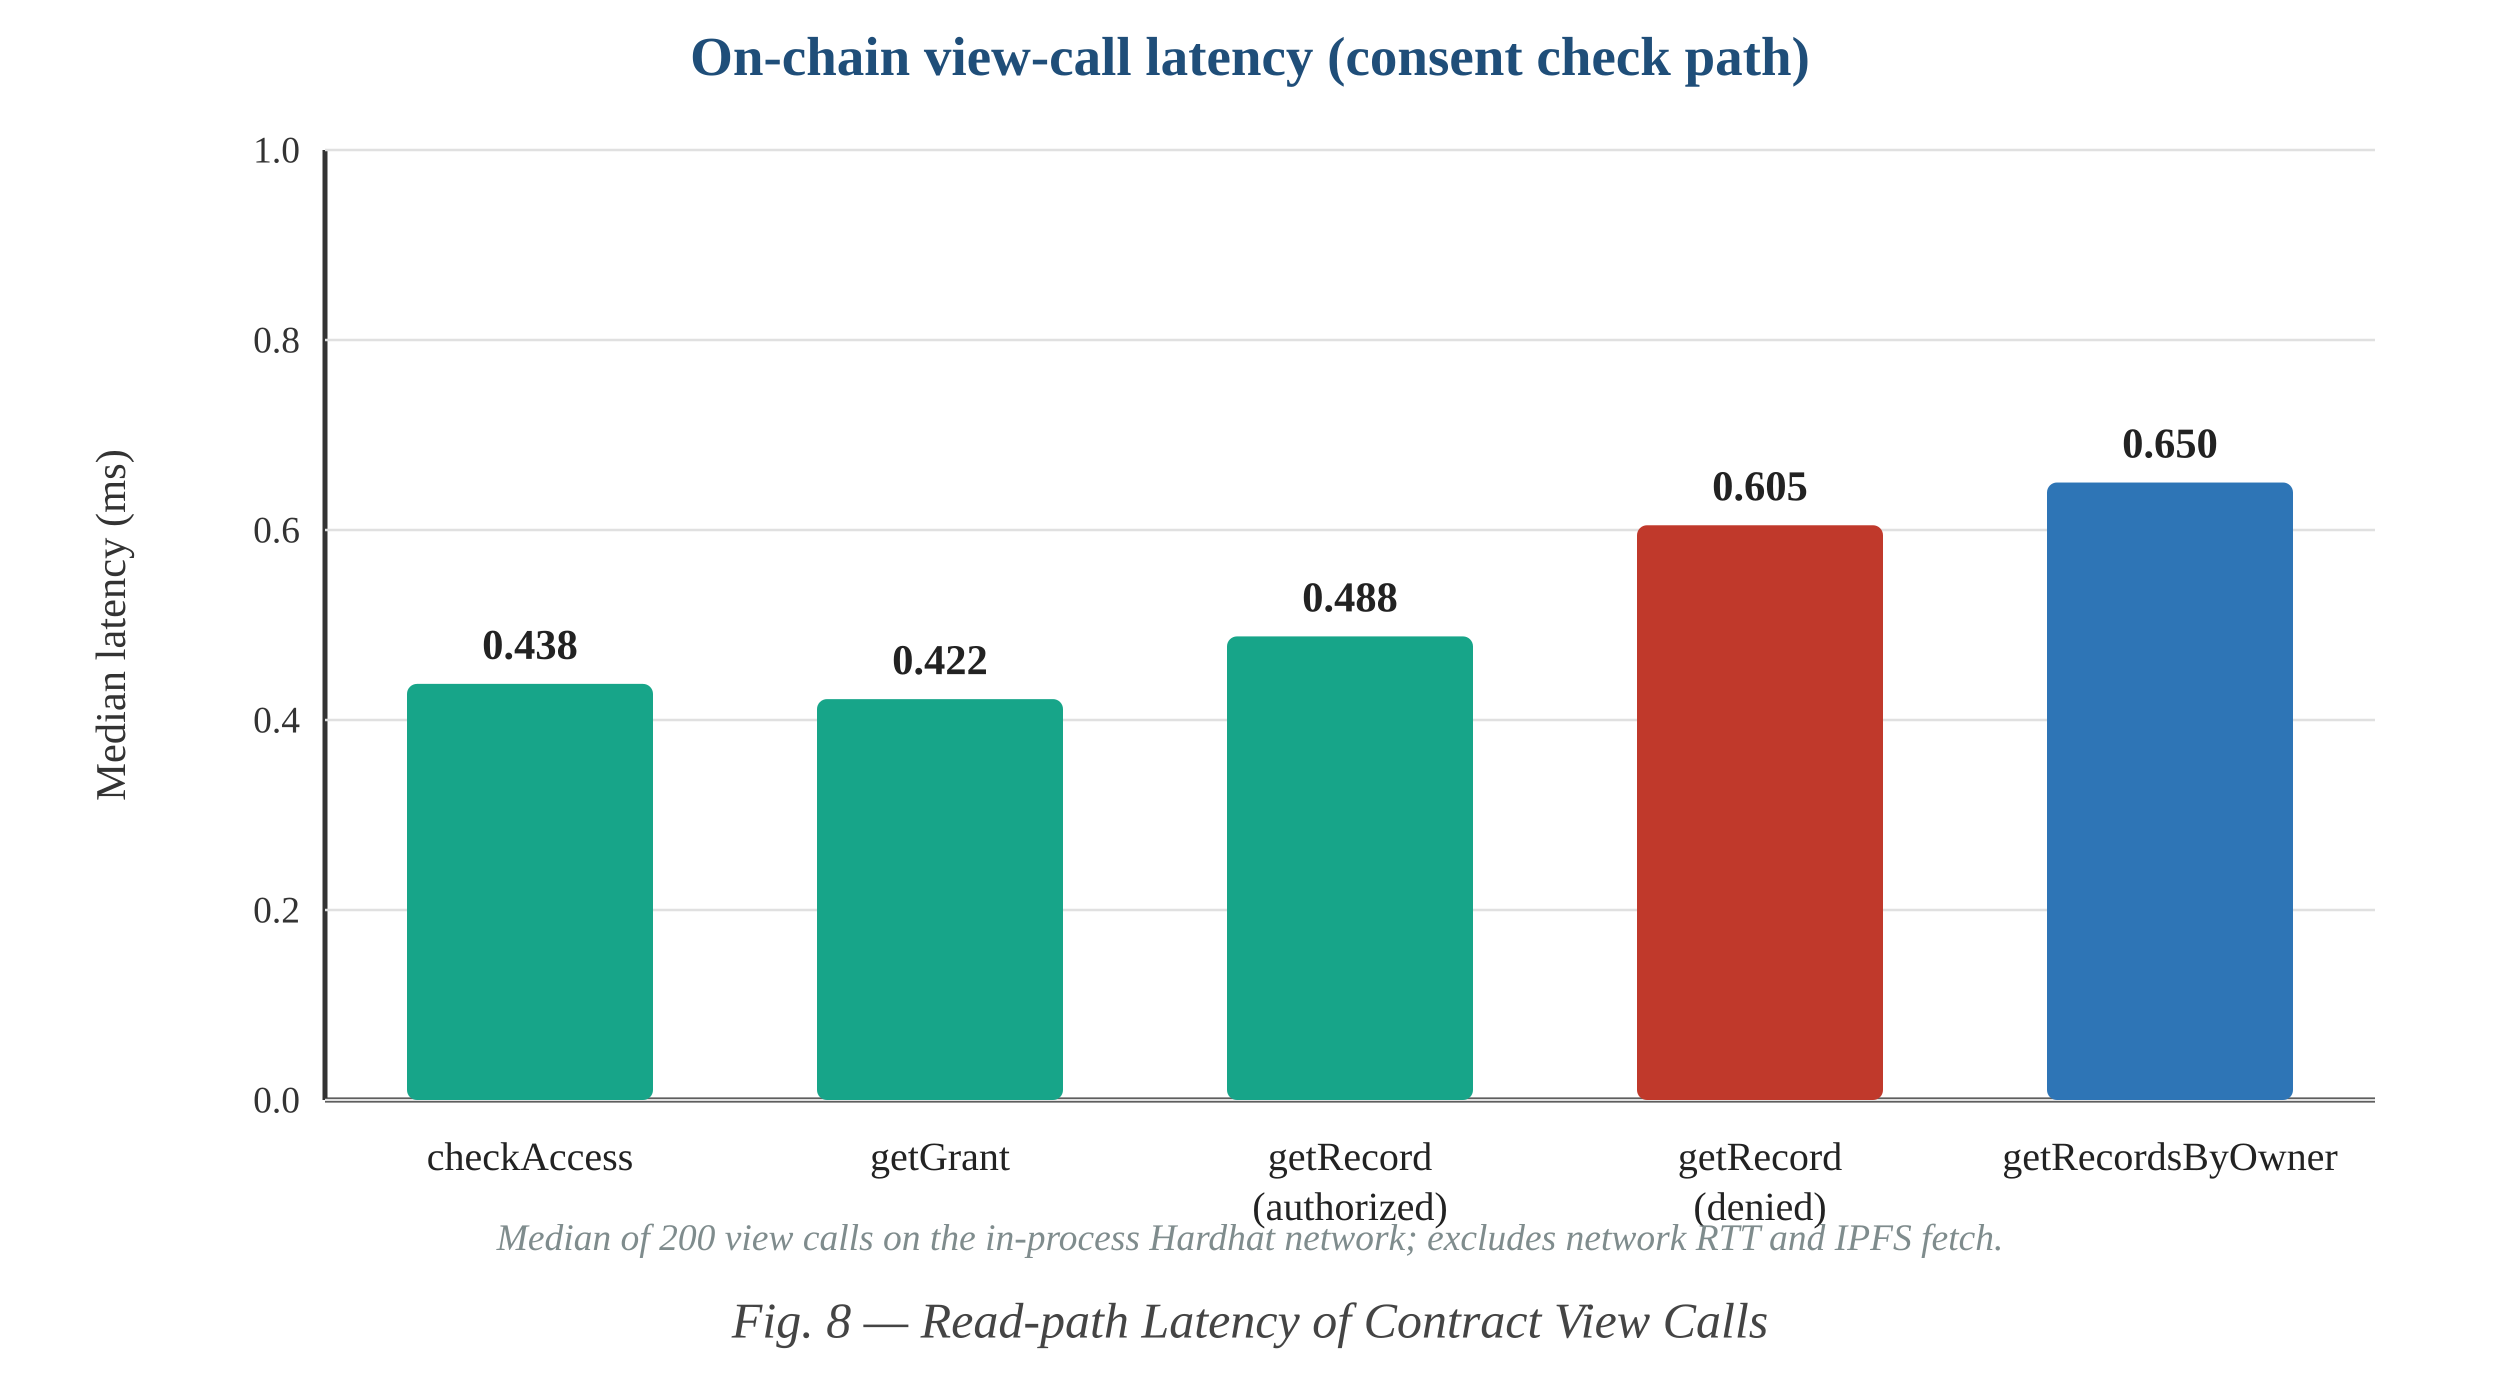
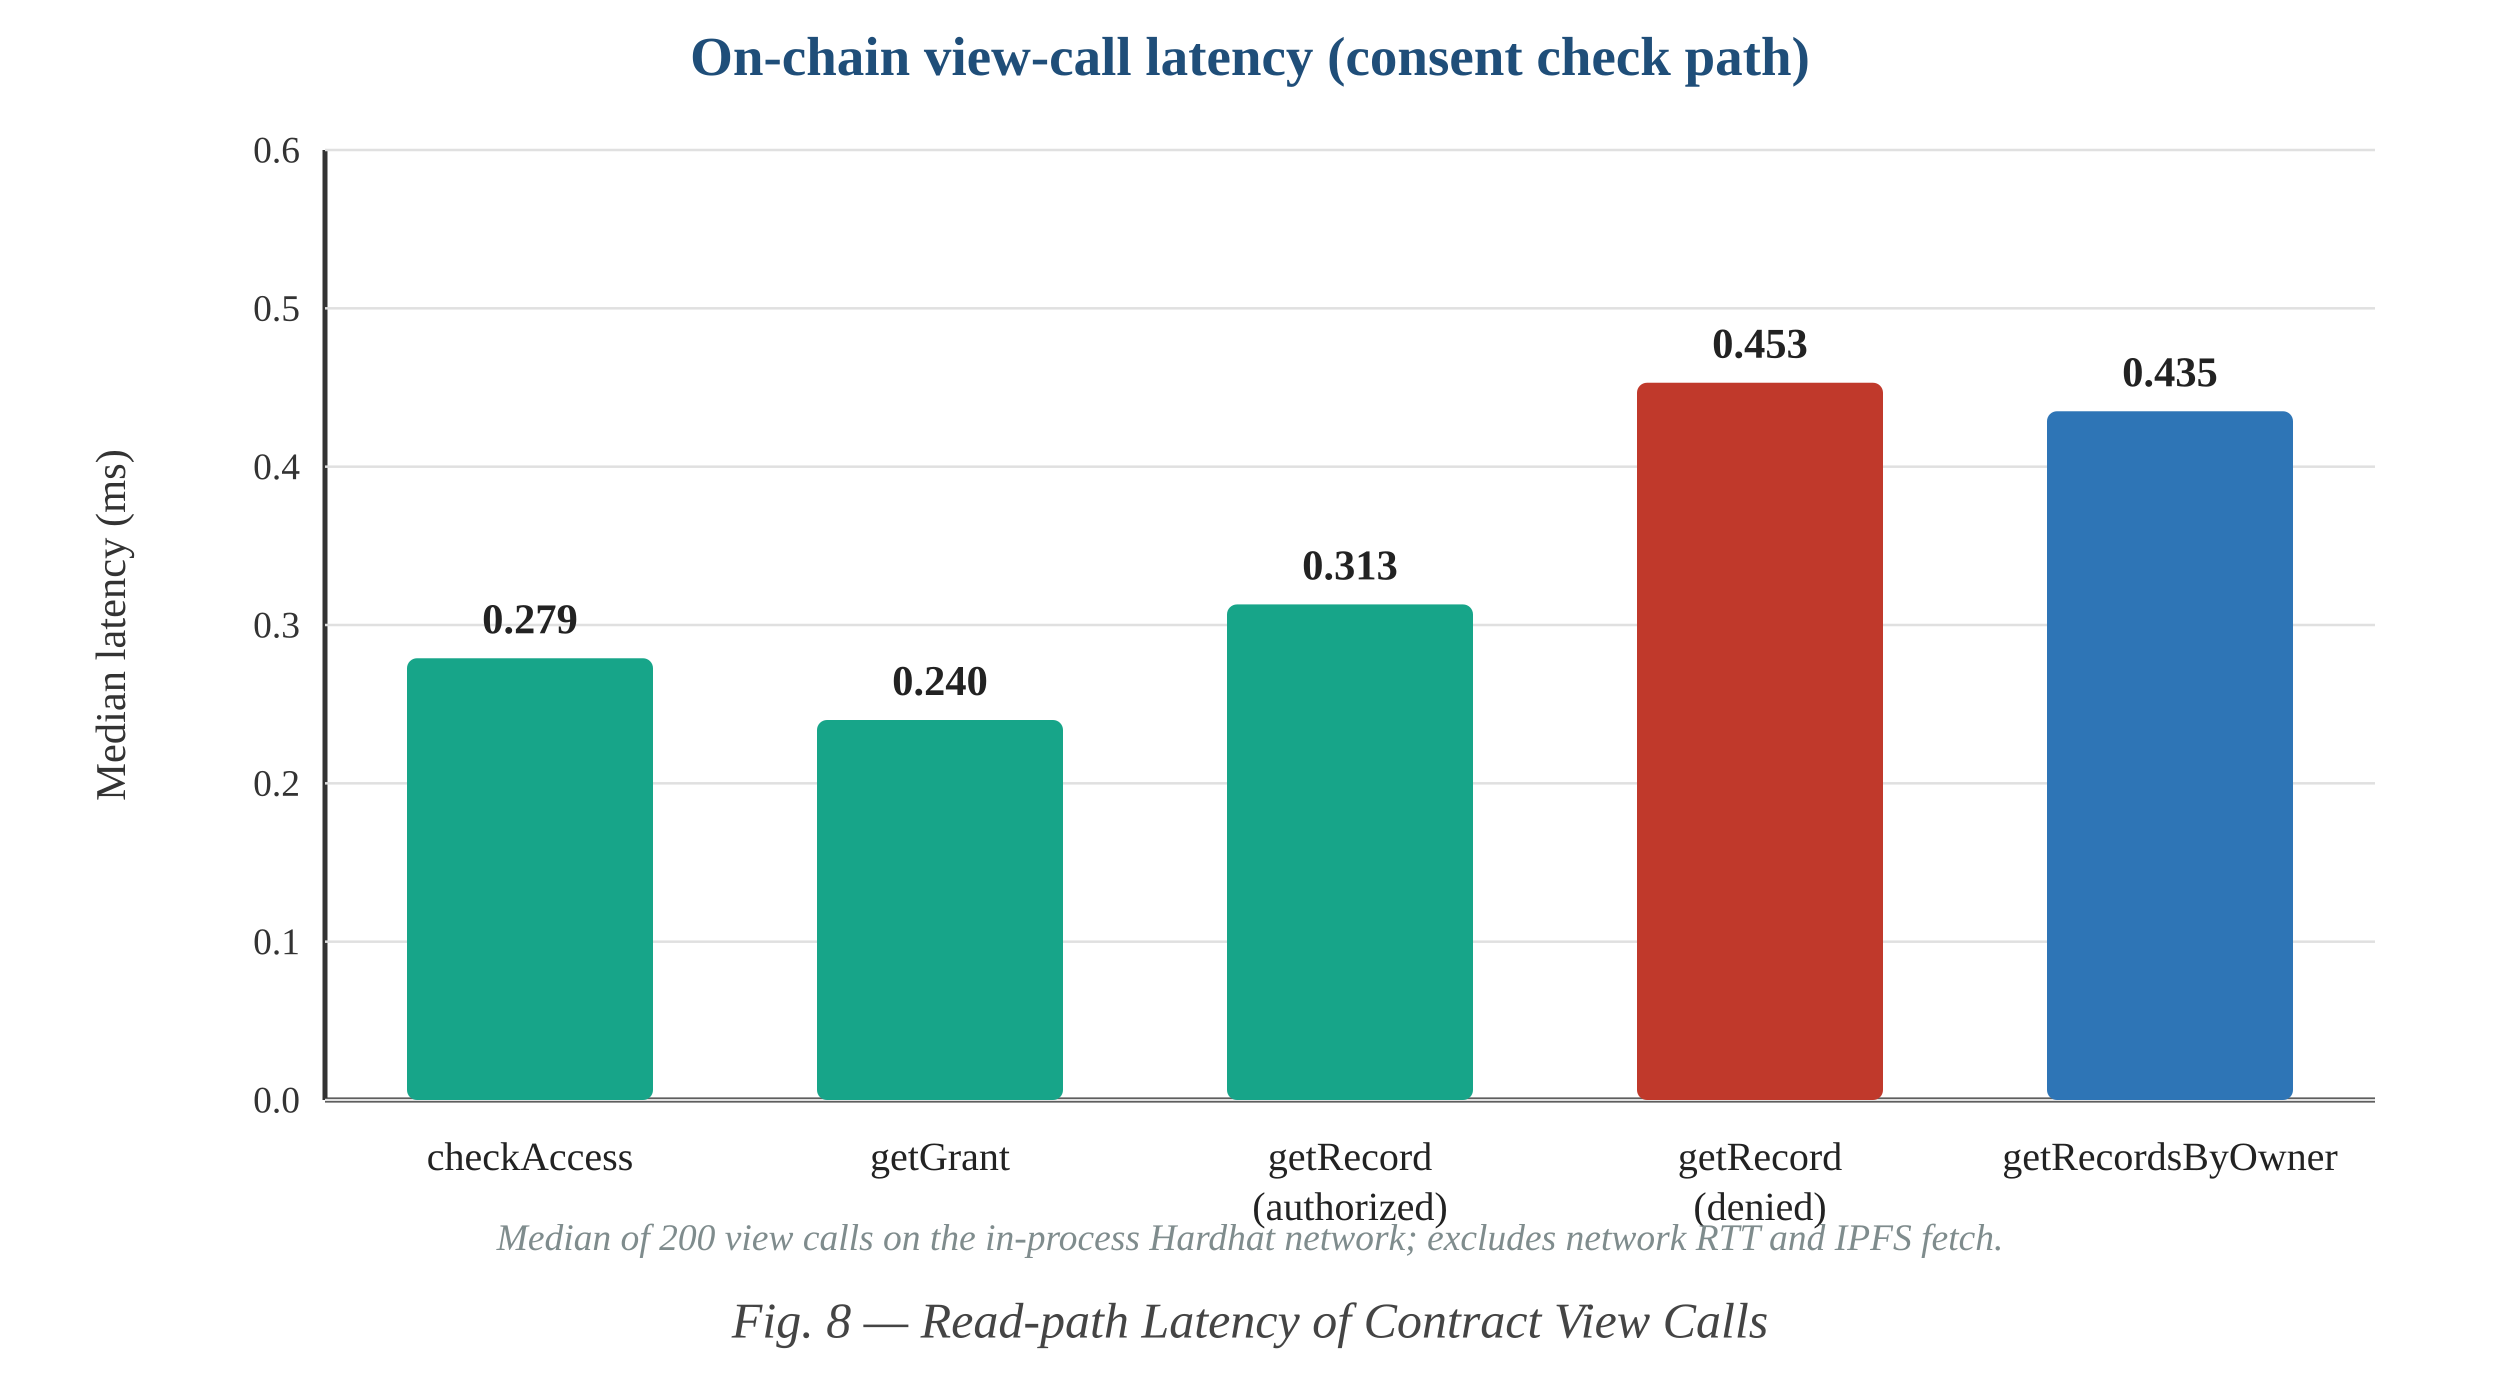
<svg xmlns="http://www.w3.org/2000/svg" width="1000" height="560" viewBox="0 0 1000 560" font-family="'Times New Roman', Georgia, serif">
  <defs>
    <marker id="m1F4E79" viewBox="0 0 10 10" refX="8" refY="5" markerWidth="7" markerHeight="7" orient="auto-start-reverse">
      <path d="M0 0 L10 5 L0 10 z" fill="#1F4E79" />
    </marker>
    <marker id="mE67E22" viewBox="0 0 10 10" refX="8" refY="5" markerWidth="7" markerHeight="7" orient="auto-start-reverse">
      <path d="M0 0 L10 5 L0 10 z" fill="#E67E22" />
    </marker>
    <marker id="mC0392B" viewBox="0 0 10 10" refX="8" refY="5" markerWidth="7" markerHeight="7" orient="auto-start-reverse">
      <path d="M0 0 L10 5 L0 10 z" fill="#C0392B" />
    </marker>
    <marker id="m7F8C8D" viewBox="0 0 10 10" refX="8" refY="5" markerWidth="7" markerHeight="7" orient="auto-start-reverse">
      <path d="M0 0 L10 5 L0 10 z" fill="#7F8C8D" />
    </marker>
    <marker id="m17A589" viewBox="0 0 10 10" refX="8" refY="5" markerWidth="7" markerHeight="7" orient="auto-start-reverse">
      <path d="M0 0 L10 5 L0 10 z" fill="#17A589" />
    </marker>
    <marker id="m2E75B6" viewBox="0 0 10 10" refX="8" refY="5" markerWidth="7" markerHeight="7" orient="auto-start-reverse">
      <path d="M0 0 L10 5 L0 10 z" fill="#2E75B6" />
    </marker>
  </defs>
  <rect width="1000" height="560" fill="#FFFFFF" />
  <line x1="130" y1="60" x2="130" y2="440" stroke="#333" stroke-width="2" />
  <line x1="130" y1="440" x2="950" y2="440" stroke="#333" stroke-width="2" />
  <line x1="130" y1="440.0" x2="950" y2="440.0" stroke="#E0E0E0" stroke-width="1" />
  <text x="120" y="445.0" font-size="15" fill="#333" font-weight="normal" text-anchor="end" font-style="normal">0.0</text>
-   <line x1="130" y1="364.0" x2="950" y2="364.0" stroke="#E0E0E0" stroke-width="1" />
-   <text x="120" y="369.0" font-size="15" fill="#333" font-weight="normal" text-anchor="end" font-style="normal">0.2</text>
-   <line x1="130" y1="288.0" x2="950" y2="288.0" stroke="#E0E0E0" stroke-width="1" />
-   <text x="120" y="293.0" font-size="15" fill="#333" font-weight="normal" text-anchor="end" font-style="normal">0.4</text>
-   <line x1="130" y1="212" x2="950" y2="212" stroke="#E0E0E0" stroke-width="1" />
-   <text x="120" y="217" font-size="15" fill="#333" font-weight="normal" text-anchor="end" font-style="normal">0.6</text>
-   <line x1="130" y1="136.0" x2="950" y2="136.0" stroke="#E0E0E0" stroke-width="1" />
-   <text x="120" y="141.0" font-size="15" fill="#333" font-weight="normal" text-anchor="end" font-style="normal">0.8</text>
+   <line x1="130" y1="376.667" x2="950" y2="376.667" stroke="#E0E0E0" stroke-width="1" />
+   <text x="120" y="381.667" font-size="15" fill="#333" font-weight="normal" text-anchor="end" font-style="normal">0.1</text>
+   <line x1="130" y1="313.333" x2="950" y2="313.333" stroke="#E0E0E0" stroke-width="1" />
+   <text x="120" y="318.333" font-size="15" fill="#333" font-weight="normal" text-anchor="end" font-style="normal">0.2</text>
+   <line x1="130" y1="250" x2="950" y2="250" stroke="#E0E0E0" stroke-width="1" />
+   <text x="120" y="255" font-size="15" fill="#333" font-weight="normal" text-anchor="end" font-style="normal">0.3</text>
+   <line x1="130" y1="186.667" x2="950" y2="186.667" stroke="#E0E0E0" stroke-width="1" />
+   <text x="120" y="191.667" font-size="15" fill="#333" font-weight="normal" text-anchor="end" font-style="normal">0.4</text>
+   <line x1="130" y1="123.333" x2="950" y2="123.333" stroke="#E0E0E0" stroke-width="1" />
+   <text x="120" y="128.333" font-size="15" fill="#333" font-weight="normal" text-anchor="end" font-style="normal">0.5</text>
  <line x1="130" y1="60.0" x2="950" y2="60.0" stroke="#E0E0E0" stroke-width="1" />
-   <text x="120" y="65.0" font-size="15" fill="#333" font-weight="normal" text-anchor="end" font-style="normal">1.0</text>
+   <text x="120" y="65.0" font-size="15" fill="#333" font-weight="normal" text-anchor="end" font-style="normal">0.6</text>
  <text x="50" y="250.0" font-size="17" fill="#333" font-weight="normal" text-anchor="middle" font-style="normal" transform="rotate(-90 50 250.0)">Median latency (ms)</text>
-   <rect x="162.8" y="273.56" width="98.4" height="166.44" rx="4" fill="#17A589" />
-   <text x="212.0" y="263.56" font-size="17" fill="#222" font-weight="bold" text-anchor="middle" font-style="normal">0.438</text>
+   <rect x="162.8" y="263.3" width="98.4" height="176.7" rx="4" fill="#17A589" />
+   <text x="212.0" y="253.3" font-size="17" fill="#222" font-weight="bold" text-anchor="middle" font-style="normal">0.279</text>
  <text x="212.0" y="468" font-size="16" fill="#222" font-weight="normal" text-anchor="middle" font-style="normal">checkAccess</text>
-   <rect x="326.8" y="279.64" width="98.4" height="160.36" rx="4" fill="#17A589" />
-   <text x="376.0" y="269.64" font-size="17" fill="#222" font-weight="bold" text-anchor="middle" font-style="normal">0.422</text>
+   <rect x="326.8" y="288.0" width="98.4" height="152.0" rx="4" fill="#17A589" />
+   <text x="376.0" y="278.0" font-size="17" fill="#222" font-weight="bold" text-anchor="middle" font-style="normal">0.240</text>
  <text x="376.0" y="468" font-size="16" fill="#222" font-weight="normal" text-anchor="middle" font-style="normal">getGrant</text>
-   <rect x="490.8" y="254.56" width="98.4" height="185.44" rx="4" fill="#17A589" />
-   <text x="540.0" y="244.56" font-size="17" fill="#222" font-weight="bold" text-anchor="middle" font-style="normal">0.488</text>
+   <rect x="490.8" y="241.767" width="98.4" height="198.233" rx="4" fill="#17A589" />
+   <text x="540.0" y="231.767" font-size="17" fill="#222" font-weight="bold" text-anchor="middle" font-style="normal">0.313</text>
  <text x="540.0" y="468" font-size="16" fill="#222" font-weight="normal" text-anchor="middle" font-style="normal">getRecord</text>
  <text x="540.0" y="488" font-size="16" fill="#222" font-weight="normal" text-anchor="middle" font-style="normal">(authorized)</text>
-   <rect x="654.8" y="210.1" width="98.4" height="229.9" rx="4" fill="#C0392B" />
-   <text x="704.0" y="200.1" font-size="17" fill="#222" font-weight="bold" text-anchor="middle" font-style="normal">0.605</text>
+   <rect x="654.8" y="153.1" width="98.4" height="286.9" rx="4" fill="#C0392B" />
+   <text x="704.0" y="143.1" font-size="17" fill="#222" font-weight="bold" text-anchor="middle" font-style="normal">0.453</text>
  <text x="704.0" y="468" font-size="16" fill="#222" font-weight="normal" text-anchor="middle" font-style="normal">getRecord</text>
  <text x="704.0" y="488" font-size="16" fill="#222" font-weight="normal" text-anchor="middle" font-style="normal">(denied)</text>
-   <rect x="818.8" y="193.0" width="98.4" height="247.0" rx="4" fill="#2E75B6" />
-   <text x="868.0" y="183.0" font-size="17" fill="#222" font-weight="bold" text-anchor="middle" font-style="normal">0.650</text>
+   <rect x="818.8" y="164.5" width="98.4" height="275.5" rx="4" fill="#2E75B6" />
+   <text x="868.0" y="154.5" font-size="17" fill="#222" font-weight="bold" text-anchor="middle" font-style="normal">0.435</text>
  <text x="868.0" y="468" font-size="16" fill="#222" font-weight="normal" text-anchor="middle" font-style="normal">getRecordsByOwner</text>
  <text x="500" y="30" font-size="22" fill="#1F4E79" font-weight="bold" text-anchor="middle" font-style="normal">On-chain view-call latency (consent check path)</text>
  <text x="500" y="500" font-size="15" fill="#7F8C8D" font-weight="normal" text-anchor="middle" font-style="italic">Median of 200 view calls on the in-process Hardhat network; excludes network RTT and IPFS fetch.</text>
  <text x="500" y="535" font-size="20" fill="#444" font-weight="normal" text-anchor="middle" font-style="italic">Fig. 8 — Read-path Latency of Contract View Calls</text>
</svg>
